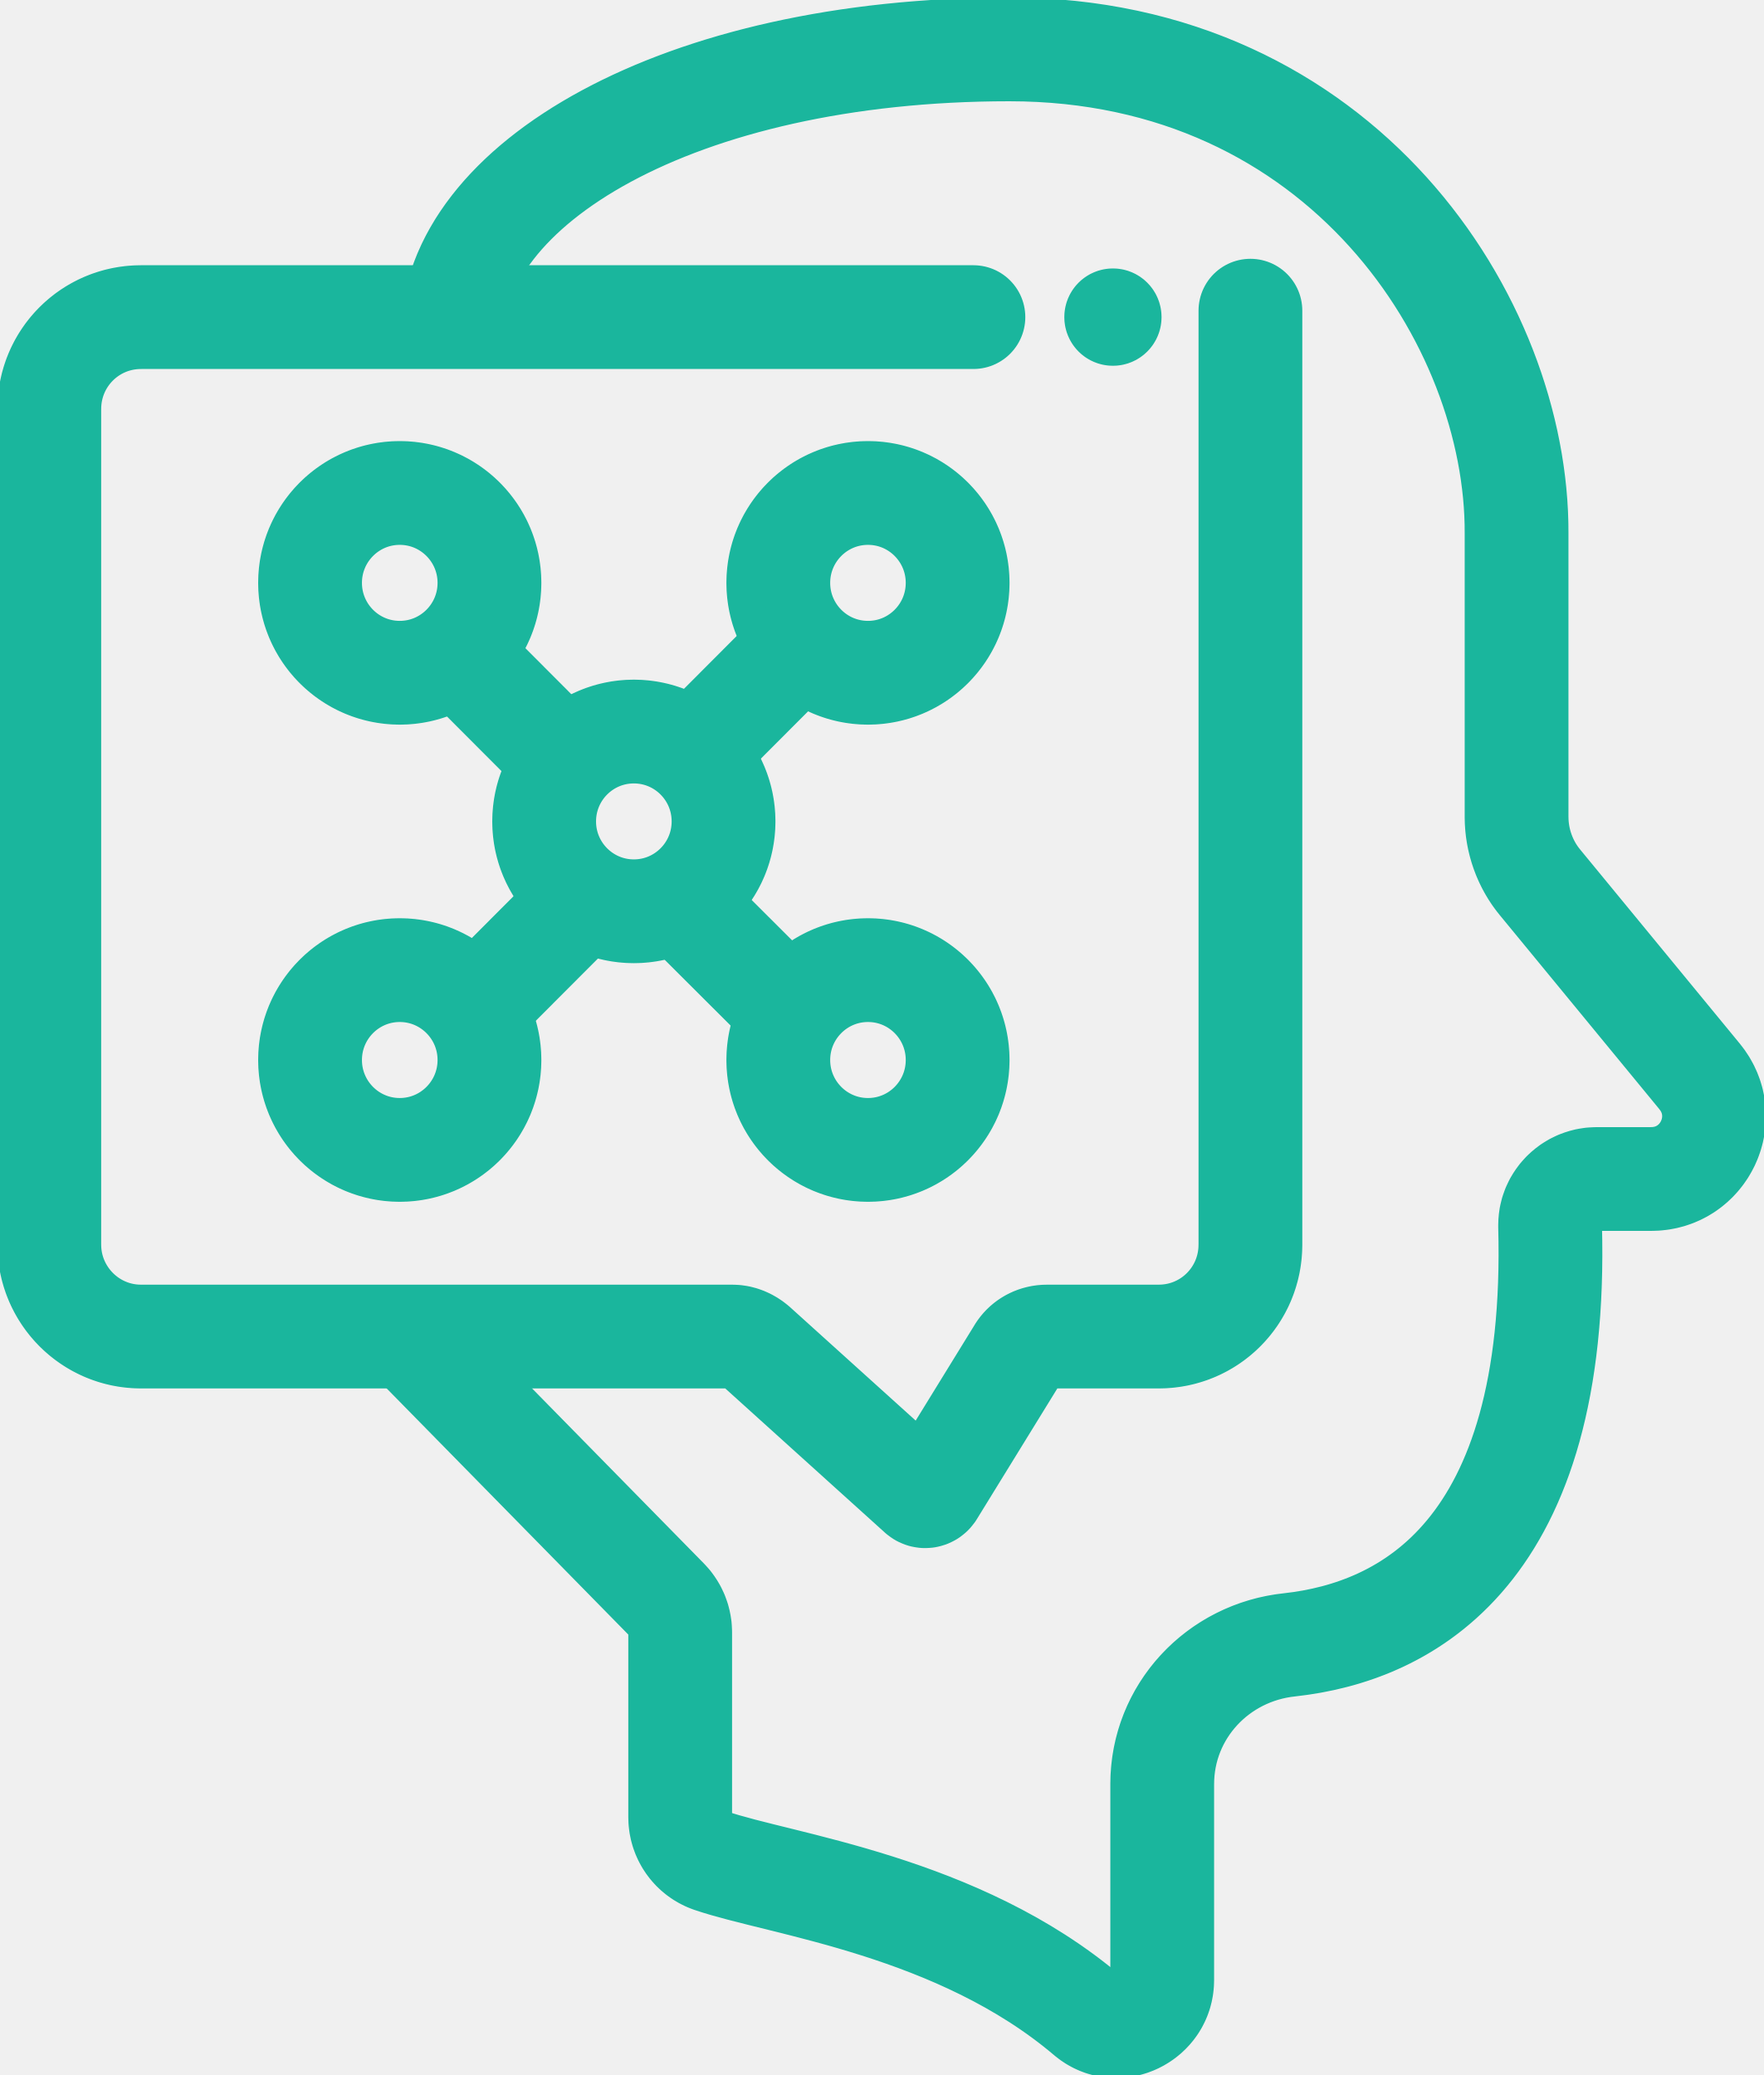
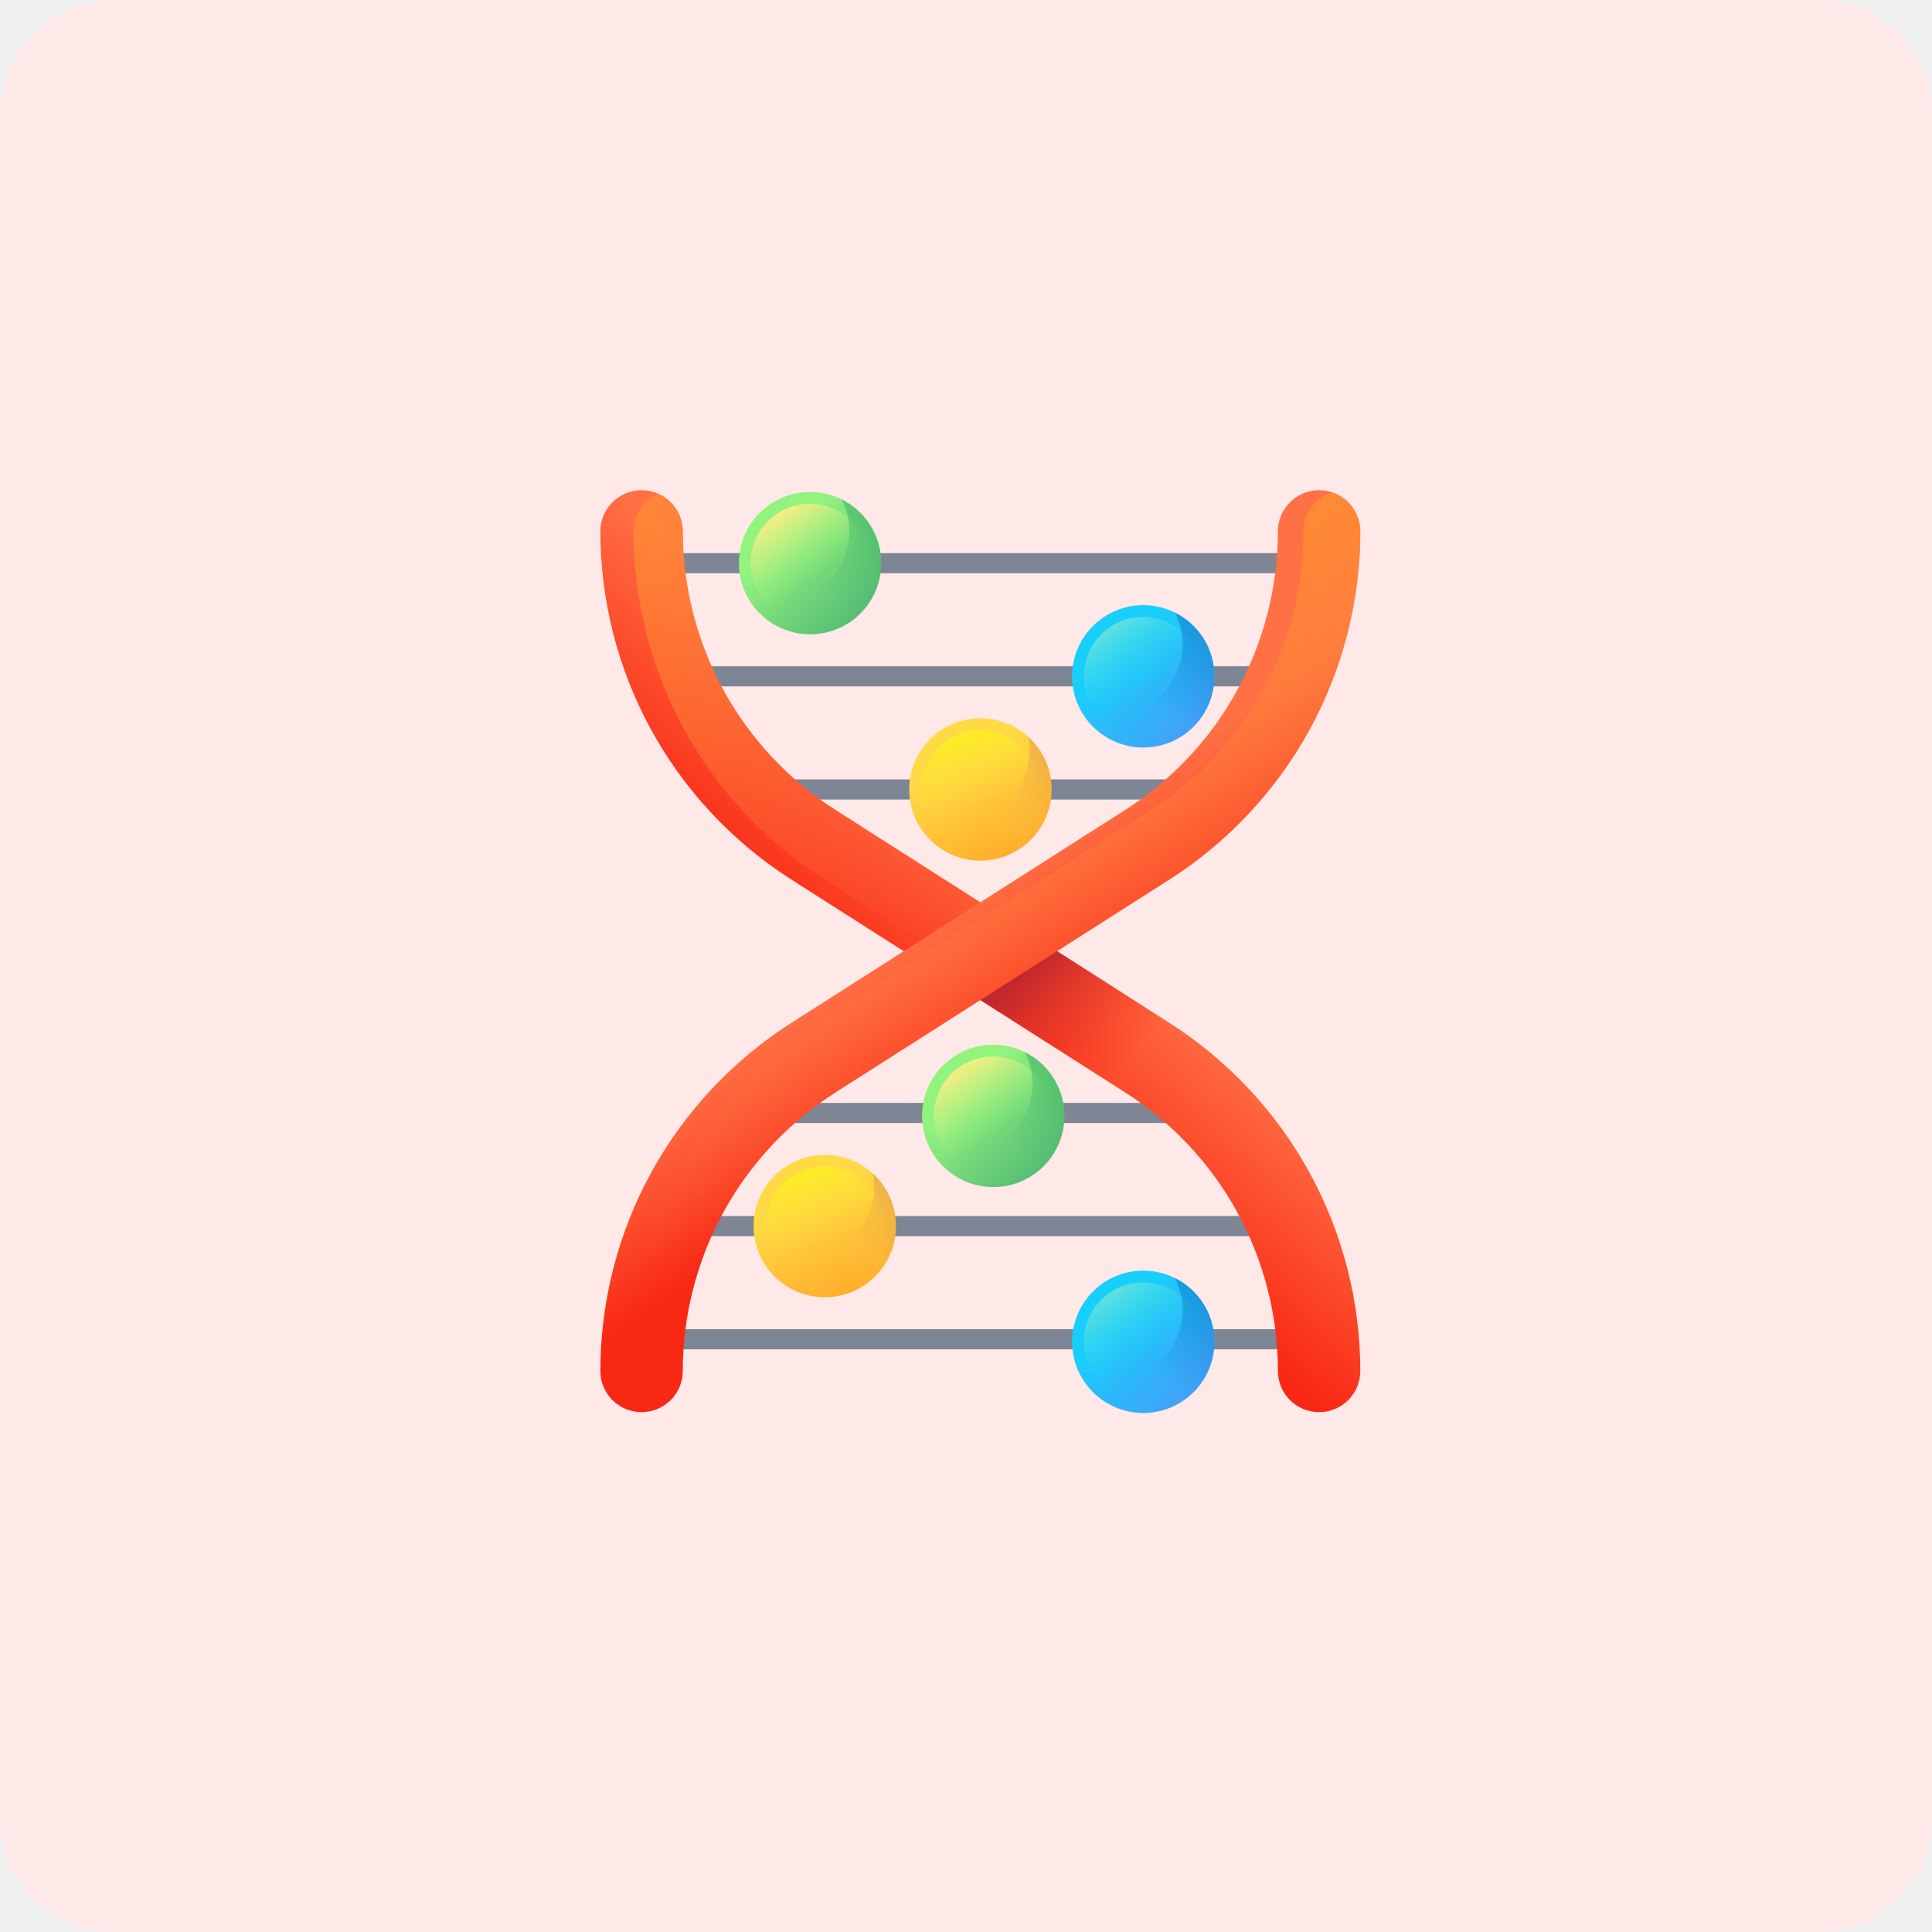
- <svg xmlns="http://www.w3.org/2000/svg" width="34" height="40" viewBox="0 0 34 40" fill="none" data-inject-url="https://edublink.html.devsblink.com/assets/images/animated-svg-icons/online-degree.svg" class="svgInject">
-   <path d="M7.705 25.594L12.854 30.84C13.015 31.002 13.11 31.231 13.11 31.459V35.03C13.11 35.411 13.348 35.744 13.699 35.868C15.057 36.334 18.468 36.734 20.966 38.857C21.536 39.334 22.401 38.905 22.401 38.172V34.392C22.401 32.992 23.474 31.85 24.861 31.707C27.103 31.459 30.048 29.945 29.877 23.633C29.868 23.137 30.276 22.728 30.77 22.728H31.825C32.851 22.728 33.411 21.538 32.756 20.747L29.687 17.015C29.393 16.663 29.231 16.206 29.231 15.749V10.283C29.25 6.199 25.868 0.952 19.456 0.952C13.043 0.952 8.721 3.58 8.721 6.456" stroke="#1ab69d" stroke-width="2" stroke-miterlimit="10" stroke-linejoin="round" style="stroke-dasharray: 86, 88; stroke-dashoffset: 0;" />
-   <path d="M24.101 5.989V23.994C24.101 24.975 23.313 25.765 22.334 25.765H20.178C19.95 25.765 19.741 25.88 19.627 26.08L17.974 28.765C17.917 28.851 17.803 28.869 17.727 28.803L14.554 25.937C14.431 25.832 14.278 25.765 14.117 25.765H2.717C1.739 25.765 0.95 24.966 0.95 23.994V7.884C0.95 6.903 1.739 6.113 2.717 6.113H18.762" stroke="#1ab69d" stroke-width="2" stroke-miterlimit="10" stroke-linecap="round" stroke-linejoin="round" style="stroke-dasharray: 81, 83; stroke-dashoffset: 0;" />
-   <path d="M12.217 17.567C13.172 17.567 13.946 16.791 13.946 15.835C13.946 14.877 13.172 14.102 12.217 14.102C11.262 14.102 10.488 14.877 10.488 15.835C10.488 16.791 11.262 17.567 12.217 17.567Z" stroke="#1ab69d" stroke-width="2" stroke-miterlimit="10" style="stroke-dasharray: 11, 13; stroke-dashoffset: 0;" />
-   <path d="M7.705 12.969C8.659 12.969 9.434 12.193 9.434 11.236C9.434 10.279 8.659 9.503 7.705 9.503C6.75 9.503 5.976 10.279 5.976 11.236C5.976 12.193 6.75 12.969 7.705 12.969Z" stroke="#1ab69d" stroke-width="2" stroke-miterlimit="10" style="stroke-dasharray: 11, 13; stroke-dashoffset: 0;" />
-   <path d="M16.73 12.969C17.684 12.969 18.458 12.193 18.458 11.236C18.458 10.279 17.684 9.503 16.73 9.503C15.775 9.503 15.001 10.279 15.001 11.236C15.001 12.193 15.775 12.969 16.73 12.969Z" stroke="#1ab69d" stroke-width="2" stroke-miterlimit="10" style="stroke-dasharray: 11, 13; stroke-dashoffset: 0;" />
-   <path d="M7.705 22.167C8.659 22.167 9.434 21.391 9.434 20.434C9.434 19.477 8.659 18.701 7.705 18.701C6.75 18.701 5.976 19.477 5.976 20.434C5.976 21.391 6.75 22.167 7.705 22.167Z" stroke="#1ab69d" stroke-width="2" stroke-miterlimit="10" style="stroke-dasharray: 11, 13; stroke-dashoffset: 0;" />
-   <path d="M16.73 22.167C17.684 22.167 18.458 21.391 18.458 20.434C18.458 19.477 17.684 18.701 16.73 18.701C15.775 18.701 15.001 19.477 15.001 20.434C15.001 21.391 15.775 22.167 16.73 22.167Z" stroke="#1ab69d" stroke-width="2" stroke-miterlimit="10" style="stroke-dasharray: 11, 13; stroke-dashoffset: 0;" />
-   <path d="M13.347 14.53L15.466 12.406" stroke="#1ab69d" stroke-width="2" stroke-miterlimit="10" style="stroke-dasharray: 3, 5; stroke-dashoffset: 0;" />
-   <path d="M10.915 14.701L8.74 12.521" stroke="#1ab69d" stroke-width="2" stroke-miterlimit="10" style="stroke-dasharray: 4, 6; stroke-dashoffset: 0;" />
-   <path d="M10.858 17.73L8.74 19.853" stroke="#1ab69d" stroke-width="2" stroke-miterlimit="10" style="stroke-dasharray: 3, 5; stroke-dashoffset: 0;" />
-   <path d="M13.281 17.558L15.466 19.738" stroke="#1ab69d" stroke-width="2" stroke-miterlimit="10" style="stroke-dasharray: 4, 6; stroke-dashoffset: 0;" />
-   <path d="M21.451 6.551C21.692 6.551 21.888 6.355 21.888 6.113C21.888 5.871 21.692 5.675 21.451 5.675C21.209 5.675 21.014 5.871 21.014 6.113C21.014 6.355 21.209 6.551 21.451 6.551Z" stroke="#1ab69d" stroke-miterlimit="10" stroke-linecap="round" stroke-linejoin="round" style="stroke-dasharray: 3, 5; stroke-dashoffset: 0;" />
+ <svg xmlns="http://www.w3.org/2000/svg" width="67" height="67" viewBox="0 0 67 67" fill="none">
+   <rect width="67" height="67" rx="4" fill="#FFE8E8" />
+   <g clip-path="url(#clip0_170_7147)">
+     <path d="M22.93 19.182H45.071V19.88H22.93V19.182Z" fill="#7E8595" />
+     <path d="M22.93 23.105H45.071V23.803H22.93V23.105Z" fill="#7E8595" />
+     <path d="M25.883 27.029H42.117V27.727H25.883V27.029Z" fill="#7E8595" />
+     <path d="M45.07 46.793H22.929V46.095H45.07V46.793Z" fill="#7E8595" />
+     <path d="M45.07 42.869H22.929V42.171H45.07V42.869Z" fill="#7E8595" />
+     <path d="M42.117 38.945H25.884V38.248H42.117V38.945Z" fill="#7E8595" />
+     <path d="M45.745 48.972C44.956 48.972 44.317 48.333 44.317 47.544C44.317 45.624 43.829 43.719 42.906 42.035C41.983 40.352 40.639 38.917 39.02 37.884L27.438 30.498C25.415 29.208 23.736 27.414 22.583 25.311C21.43 23.207 20.82 20.828 20.82 18.429C20.82 17.64 21.46 17 22.249 17C23.038 17 23.678 17.64 23.678 18.429C23.678 20.349 24.166 22.253 25.089 23.937C26.012 25.62 27.355 27.056 28.974 28.088L40.557 35.475C42.579 36.765 44.258 38.558 45.411 40.662C46.565 42.765 47.174 45.145 47.174 47.544C47.174 48.333 46.535 48.972 45.745 48.972Z" fill="url(#paint0_linear_170_7147)" />
+     <path d="M45.411 40.662C44.258 38.559 42.579 36.765 40.557 35.475L28.974 28.089C27.355 27.056 26.012 25.621 25.089 23.938C24.166 22.254 23.678 20.349 23.678 18.43C23.678 17.845 23.326 17.342 22.823 17.121C22.32 17.342 21.969 17.845 21.969 18.43C21.969 20.828 22.578 23.208 23.732 25.311C24.885 27.415 26.564 29.208 28.586 30.498L40.169 37.885C41.787 38.917 43.131 40.353 44.054 42.036C44.977 43.72 45.465 45.624 45.465 47.544C45.465 48.129 45.816 48.632 46.319 48.853C46.822 48.631 47.174 48.129 47.174 47.544C47.174 45.145 46.564 42.766 45.411 40.662Z" fill="url(#paint1_linear_170_7147)" />
+     <path d="M40.559 35.474L35.369 32.164L32.633 33.809L39.023 37.884C39.667 38.294 40.266 38.77 40.814 39.298H44.561C43.49 37.781 42.129 36.475 40.559 35.474Z" fill="url(#paint2_linear_170_7147)" />
+     <path d="M22.249 48.972C21.46 48.972 20.82 48.333 20.82 47.544C20.82 45.145 21.43 42.765 22.583 40.662C23.736 38.558 25.415 36.765 27.438 35.475L39.02 28.088C40.639 27.056 41.983 25.62 42.906 23.937C43.829 22.253 44.316 20.349 44.316 18.429C44.317 17.64 44.956 17 45.745 17C46.535 17 47.174 17.64 47.174 18.429C47.174 20.828 46.565 23.207 45.411 25.311C44.258 27.414 42.579 29.208 40.557 30.498L28.974 37.884C27.355 38.916 26.012 40.352 25.089 42.035C24.166 43.719 23.678 45.624 23.678 47.544C23.678 48.333 23.038 48.972 22.249 48.972Z" fill="url(#paint3_linear_170_7147)" />
+     <path d="M28.976 37.884L40.559 30.497C42.581 29.207 44.26 27.414 45.413 25.31C46.566 23.207 47.176 20.827 47.176 18.428C47.176 17.794 46.763 17.257 46.192 17.07C45.62 17.257 45.207 17.794 45.207 18.428C45.207 20.348 44.719 22.253 43.796 23.936C42.873 25.62 41.529 27.055 39.911 28.088L28.328 35.474C26.306 36.764 24.627 38.558 23.474 40.661C22.321 42.764 21.711 45.144 21.711 47.543C21.711 48.177 22.124 48.714 22.695 48.901C23.267 48.714 23.68 48.177 23.68 47.543C23.68 45.623 24.168 43.718 25.091 42.035C26.014 40.352 27.357 38.916 28.976 37.884Z" fill="url(#paint4_linear_170_7147)" />
+     <path d="M33.999 29.847C35.363 29.847 36.468 28.741 36.468 27.378C36.468 26.015 35.363 24.91 33.999 24.91C32.636 24.91 31.531 26.015 31.531 27.378C31.531 28.741 32.636 29.847 33.999 29.847Z" fill="url(#paint5_linear_170_7147)" />
+     <path d="M33.997 29.438C35.135 29.438 36.057 28.516 36.057 27.378C36.057 26.241 35.135 25.318 33.997 25.318C32.86 25.318 31.938 26.241 31.938 27.378C31.938 28.516 32.86 29.438 33.997 29.438Z" fill="url(#paint6_linear_170_7147)" />
+     <path d="M35.672 25.562C35.739 25.928 35.725 26.314 35.615 26.695C35.237 28.005 33.868 28.76 32.559 28.382C32.178 28.271 31.843 28.077 31.57 27.825C31.735 28.715 32.385 29.48 33.313 29.748C34.622 30.127 35.991 29.372 36.369 28.062C36.637 27.134 36.336 26.176 35.672 25.562Z" fill="url(#paint7_linear_170_7147)" />
+     <path d="M28.601 44.987C29.964 44.987 31.069 43.882 31.069 42.519C31.069 41.156 29.964 40.051 28.601 40.051C27.238 40.051 26.133 41.156 26.133 42.519C26.133 43.882 27.238 44.987 28.601 44.987Z" fill="url(#paint8_linear_170_7147)" />
+     <path d="M28.607 44.579C29.744 44.579 30.667 43.657 30.667 42.519C30.667 41.381 29.744 40.459 28.607 40.459C27.469 40.459 26.547 41.381 26.547 42.519C26.547 43.657 27.469 44.579 28.607 44.579Z" fill="url(#paint9_linear_170_7147)" />
+     <path d="M30.281 40.705C30.349 41.07 30.335 41.457 30.224 41.838C29.846 43.148 28.478 43.903 27.168 43.524C26.787 43.414 26.453 43.22 26.18 42.968C26.345 43.857 26.994 44.623 27.922 44.891C29.232 45.269 30.6 44.514 30.979 43.205C31.247 42.277 30.945 41.319 30.281 40.705Z" fill="url(#paint10_linear_170_7147)" />
+     <path d="M39.648 25.923C41.011 25.923 42.116 24.818 42.116 23.454C42.116 22.091 41.011 20.986 39.648 20.986C38.285 20.986 37.18 22.091 37.18 23.454C37.18 24.818 38.285 25.923 39.648 25.923Z" fill="url(#paint11_linear_170_7147)" />
+     <path d="M39.646 25.514C40.783 25.514 41.706 24.592 41.706 23.454C41.706 22.317 40.783 21.395 39.646 21.395C38.508 21.395 37.586 22.317 37.586 23.454C37.586 24.592 38.508 25.514 39.646 25.514Z" fill="url(#paint12_linear_170_7147)" />
+     <path d="M40.749 21.246C40.916 21.578 41.01 21.953 41.01 22.35C41.01 23.713 39.905 24.818 38.542 24.818C38.145 24.818 37.77 24.725 37.438 24.558C37.843 25.367 38.679 25.922 39.645 25.922C41.008 25.922 42.114 24.817 42.114 23.454C42.114 22.488 41.558 21.651 40.749 21.246Z" fill="url(#paint13_linear_170_7147)" />
+     <path d="M39.648 49.001C41.011 49.001 42.116 47.896 42.116 46.533C42.116 45.169 41.011 44.065 39.648 44.065C38.285 44.065 37.18 45.169 37.18 46.533C37.18 47.896 38.285 49.001 39.648 49.001Z" fill="url(#paint14_linear_170_7147)" />
+     <path d="M39.646 48.593C40.783 48.593 41.706 47.67 41.706 46.533C41.706 45.395 40.783 44.473 39.646 44.473C38.508 44.473 37.586 45.395 37.586 46.533C37.586 47.67 38.508 48.593 39.646 48.593Z" fill="url(#paint15_linear_170_7147)" />
+     <path d="M40.749 44.324C40.916 44.657 41.01 45.031 41.01 45.428C41.01 46.791 39.905 47.897 38.542 47.897C38.145 47.897 37.77 47.803 37.438 47.636C37.843 48.445 38.679 49 39.645 49C41.008 49 42.114 47.895 42.114 46.532C42.114 45.566 41.558 44.729 40.749 44.324Z" fill="url(#paint16_linear_170_7147)" />
+     <path d="M28.093 21.997C29.456 21.997 30.561 20.892 30.561 19.529C30.561 18.166 29.456 17.061 28.093 17.061C26.73 17.061 25.625 18.166 25.625 19.529C25.625 20.892 26.73 21.997 28.093 21.997Z" fill="url(#paint17_linear_170_7147)" />
+     <path d="M28.091 21.59C29.229 21.59 30.151 20.668 30.151 19.531C30.151 18.393 29.229 17.471 28.091 17.471C26.953 17.471 26.031 18.393 26.031 19.531C26.031 20.668 26.953 21.59 28.091 21.59Z" fill="url(#paint18_linear_170_7147)" />
+     <path d="M29.195 17.322C29.361 17.654 29.455 18.029 29.455 18.426C29.455 19.79 28.35 20.895 26.987 20.895C26.59 20.895 26.215 20.801 25.883 20.634C26.288 21.443 27.125 21.998 28.091 21.998C29.454 21.998 30.559 20.893 30.559 19.53C30.559 18.564 30.004 17.727 29.195 17.322Z" fill="url(#paint19_linear_170_7147)" />
+     <path d="M34.445 41.167C35.808 41.167 36.913 40.062 36.913 38.699C36.913 37.336 35.808 36.23 34.445 36.23C33.082 36.23 31.977 37.336 31.977 38.699C31.977 40.062 33.082 41.167 34.445 41.167Z" fill="url(#paint20_linear_170_7147)" />
+     <path d="M34.443 40.758C35.58 40.758 36.503 39.836 36.503 38.699C36.503 37.561 35.58 36.639 34.443 36.639C33.305 36.639 32.383 37.561 32.383 38.699C32.383 39.836 33.305 40.758 34.443 40.758Z" fill="url(#paint21_linear_170_7147)" />
+     <path d="M35.546 36.49C35.713 36.822 35.807 37.197 35.807 37.594C35.807 38.958 34.702 40.063 33.339 40.063C32.942 40.063 32.567 39.969 32.234 39.802C32.64 40.611 33.476 41.166 34.442 41.166C35.805 41.166 36.91 40.061 36.91 38.698C36.91 37.732 36.355 36.895 35.546 36.49Z" fill="url(#paint22_linear_170_7147)" />
+   </g>
+   <defs>
+     <linearGradient id="paint0_linear_170_7147" x1="36.321" y1="30.365" x2="31.367" y2="35.953" gradientUnits="userSpaceOnUse">
+       <stop stop-color="#FF7044" />
+       <stop offset="1" stop-color="#F92814" />
+     </linearGradient>
+     <linearGradient id="paint1_linear_170_7147" x1="32.575" y1="32.252" x2="11.174" y2="24.378" gradientUnits="userSpaceOnUse">
+       <stop stop-color="#FF7044" stop-opacity="0" />
+       <stop offset="1" stop-color="#FFA425" />
+     </linearGradient>
+     <linearGradient id="paint2_linear_170_7147" x1="39.055" y1="36.863" x2="35.666" y2="33.474" gradientUnits="userSpaceOnUse">
+       <stop stop-color="#F92814" stop-opacity="0" />
+       <stop offset="1" stop-color="#C1272D" />
+     </linearGradient>
+     <linearGradient id="paint3_linear_170_7147" x1="32.997" y1="31.506" x2="36.172" y2="36.206" gradientUnits="userSpaceOnUse">
+       <stop stop-color="#FF7044" />
+       <stop offset="1" stop-color="#F92814" />
+     </linearGradient>
+     <linearGradient id="paint4_linear_170_7147" x1="36.573" y1="38.538" x2="28.317" y2="17.01" gradientUnits="userSpaceOnUse">
+       <stop stop-color="#FF7044" stop-opacity="0" />
+       <stop offset="1" stop-color="#FFA425" />
+     </linearGradient>
+     <linearGradient id="paint5_linear_170_7147" x1="33.41" y1="26.263" x2="35.593" y2="30.224" gradientUnits="userSpaceOnUse">
+       <stop stop-color="#FFDA45" />
+       <stop offset="1" stop-color="#FFA425" />
+     </linearGradient>
+     <linearGradient id="paint6_linear_170_7147" x1="34.207" y1="27.893" x2="33.343" y2="25.395" gradientUnits="userSpaceOnUse">
+       <stop stop-color="#FFDA45" stop-opacity="0" />
+       <stop offset="1" stop-color="#FCEE21" />
+     </linearGradient>
+     <linearGradient id="paint7_linear_170_7147" x1="33.859" y1="28.339" x2="38.873" y2="23.218" gradientUnits="userSpaceOnUse">
+       <stop stop-color="#FFDA45" stop-opacity="0" />
+       <stop offset="1" stop-color="#B53759" />
+     </linearGradient>
+     <linearGradient id="paint8_linear_170_7147" x1="28.005" y1="41.408" x2="30.188" y2="45.369" gradientUnits="userSpaceOnUse">
+       <stop stop-color="#FFDA45" />
+       <stop offset="1" stop-color="#FFA425" />
+     </linearGradient>
+     <linearGradient id="paint9_linear_170_7147" x1="28.809" y1="43.038" x2="27.946" y2="40.54" gradientUnits="userSpaceOnUse">
+       <stop stop-color="#FFDA45" stop-opacity="0" />
+       <stop offset="1" stop-color="#FCEE21" />
+     </linearGradient>
+     <linearGradient id="paint10_linear_170_7147" x1="28.461" y1="43.486" x2="33.476" y2="38.365" gradientUnits="userSpaceOnUse">
+       <stop stop-color="#FFDA45" stop-opacity="0" />
+       <stop offset="1" stop-color="#B53759" />
+     </linearGradient>
+     <linearGradient id="paint11_linear_170_7147" x1="38.724" y1="22.531" x2="41.921" y2="25.728" gradientUnits="userSpaceOnUse">
+       <stop stop-color="#18CFFC" />
+       <stop offset="1" stop-color="#4A98F7" />
+     </linearGradient>
+     <linearGradient id="paint12_linear_170_7147" x1="39.942" y1="23.874" x2="38.419" y2="21.715" gradientUnits="userSpaceOnUse">
+       <stop stop-color="#18CFFC" stop-opacity="0" />
+       <stop offset="1" stop-color="#65E1DC" />
+     </linearGradient>
+     <linearGradient id="paint13_linear_170_7147" x1="39.731" y1="24.4" x2="43.124" y2="18.09" gradientUnits="userSpaceOnUse">
+       <stop stop-color="#0469BC" stop-opacity="0" />
+       <stop offset="1" stop-color="#0469BC" />
+     </linearGradient>
+     <linearGradient id="paint14_linear_170_7147" x1="38.724" y1="45.609" x2="41.921" y2="48.806" gradientUnits="userSpaceOnUse">
+       <stop stop-color="#18CFFC" />
+       <stop offset="1" stop-color="#4A98F7" />
+     </linearGradient>
+     <linearGradient id="paint15_linear_170_7147" x1="39.942" y1="46.952" x2="38.419" y2="44.793" gradientUnits="userSpaceOnUse">
+       <stop stop-color="#18CFFC" stop-opacity="0" />
+       <stop offset="1" stop-color="#65E1DC" />
+     </linearGradient>
+     <linearGradient id="paint16_linear_170_7147" x1="39.731" y1="47.478" x2="43.124" y2="41.168" gradientUnits="userSpaceOnUse">
+       <stop stop-color="#0469BC" stop-opacity="0" />
+       <stop offset="1" stop-color="#0469BC" />
+     </linearGradient>
+     <linearGradient id="paint17_linear_170_7147" x1="27.17" y1="18.605" x2="30.366" y2="21.802" gradientUnits="userSpaceOnUse">
+       <stop stop-color="#92F37F" />
+       <stop offset="1" stop-color="#4AB272" />
+     </linearGradient>
+     <linearGradient id="paint18_linear_170_7147" x1="28.387" y1="19.951" x2="26.864" y2="17.791" gradientUnits="userSpaceOnUse">
+       <stop stop-color="#92F37F" stop-opacity="0" />
+       <stop offset="1" stop-color="#FFEE83" />
+     </linearGradient>
+     <linearGradient id="paint19_linear_170_7147" x1="28.177" y1="20.476" x2="31.569" y2="14.166" gradientUnits="userSpaceOnUse">
+       <stop stop-color="#4AB272" stop-opacity="0" />
+       <stop offset="1" stop-color="#009245" />
+     </linearGradient>
+     <linearGradient id="paint20_linear_170_7147" x1="33.521" y1="37.775" x2="36.718" y2="40.972" gradientUnits="userSpaceOnUse">
+       <stop stop-color="#92F37F" />
+       <stop offset="1" stop-color="#4AB272" />
+     </linearGradient>
+     <linearGradient id="paint21_linear_170_7147" x1="34.739" y1="39.118" x2="33.216" y2="36.959" gradientUnits="userSpaceOnUse">
+       <stop stop-color="#92F37F" stop-opacity="0" />
+       <stop offset="1" stop-color="#FFEE83" />
+     </linearGradient>
+     <linearGradient id="paint22_linear_170_7147" x1="34.528" y1="39.644" x2="37.921" y2="33.334" gradientUnits="userSpaceOnUse">
+       <stop stop-color="#4AB272" stop-opacity="0" />
+       <stop offset="1" stop-color="#009245" />
+     </linearGradient>
+     <clipPath id="clip0_170_7147">
+       <rect width="32" height="32" fill="white" transform="translate(18 17)" />
+     </clipPath>
+   </defs>
</svg>
